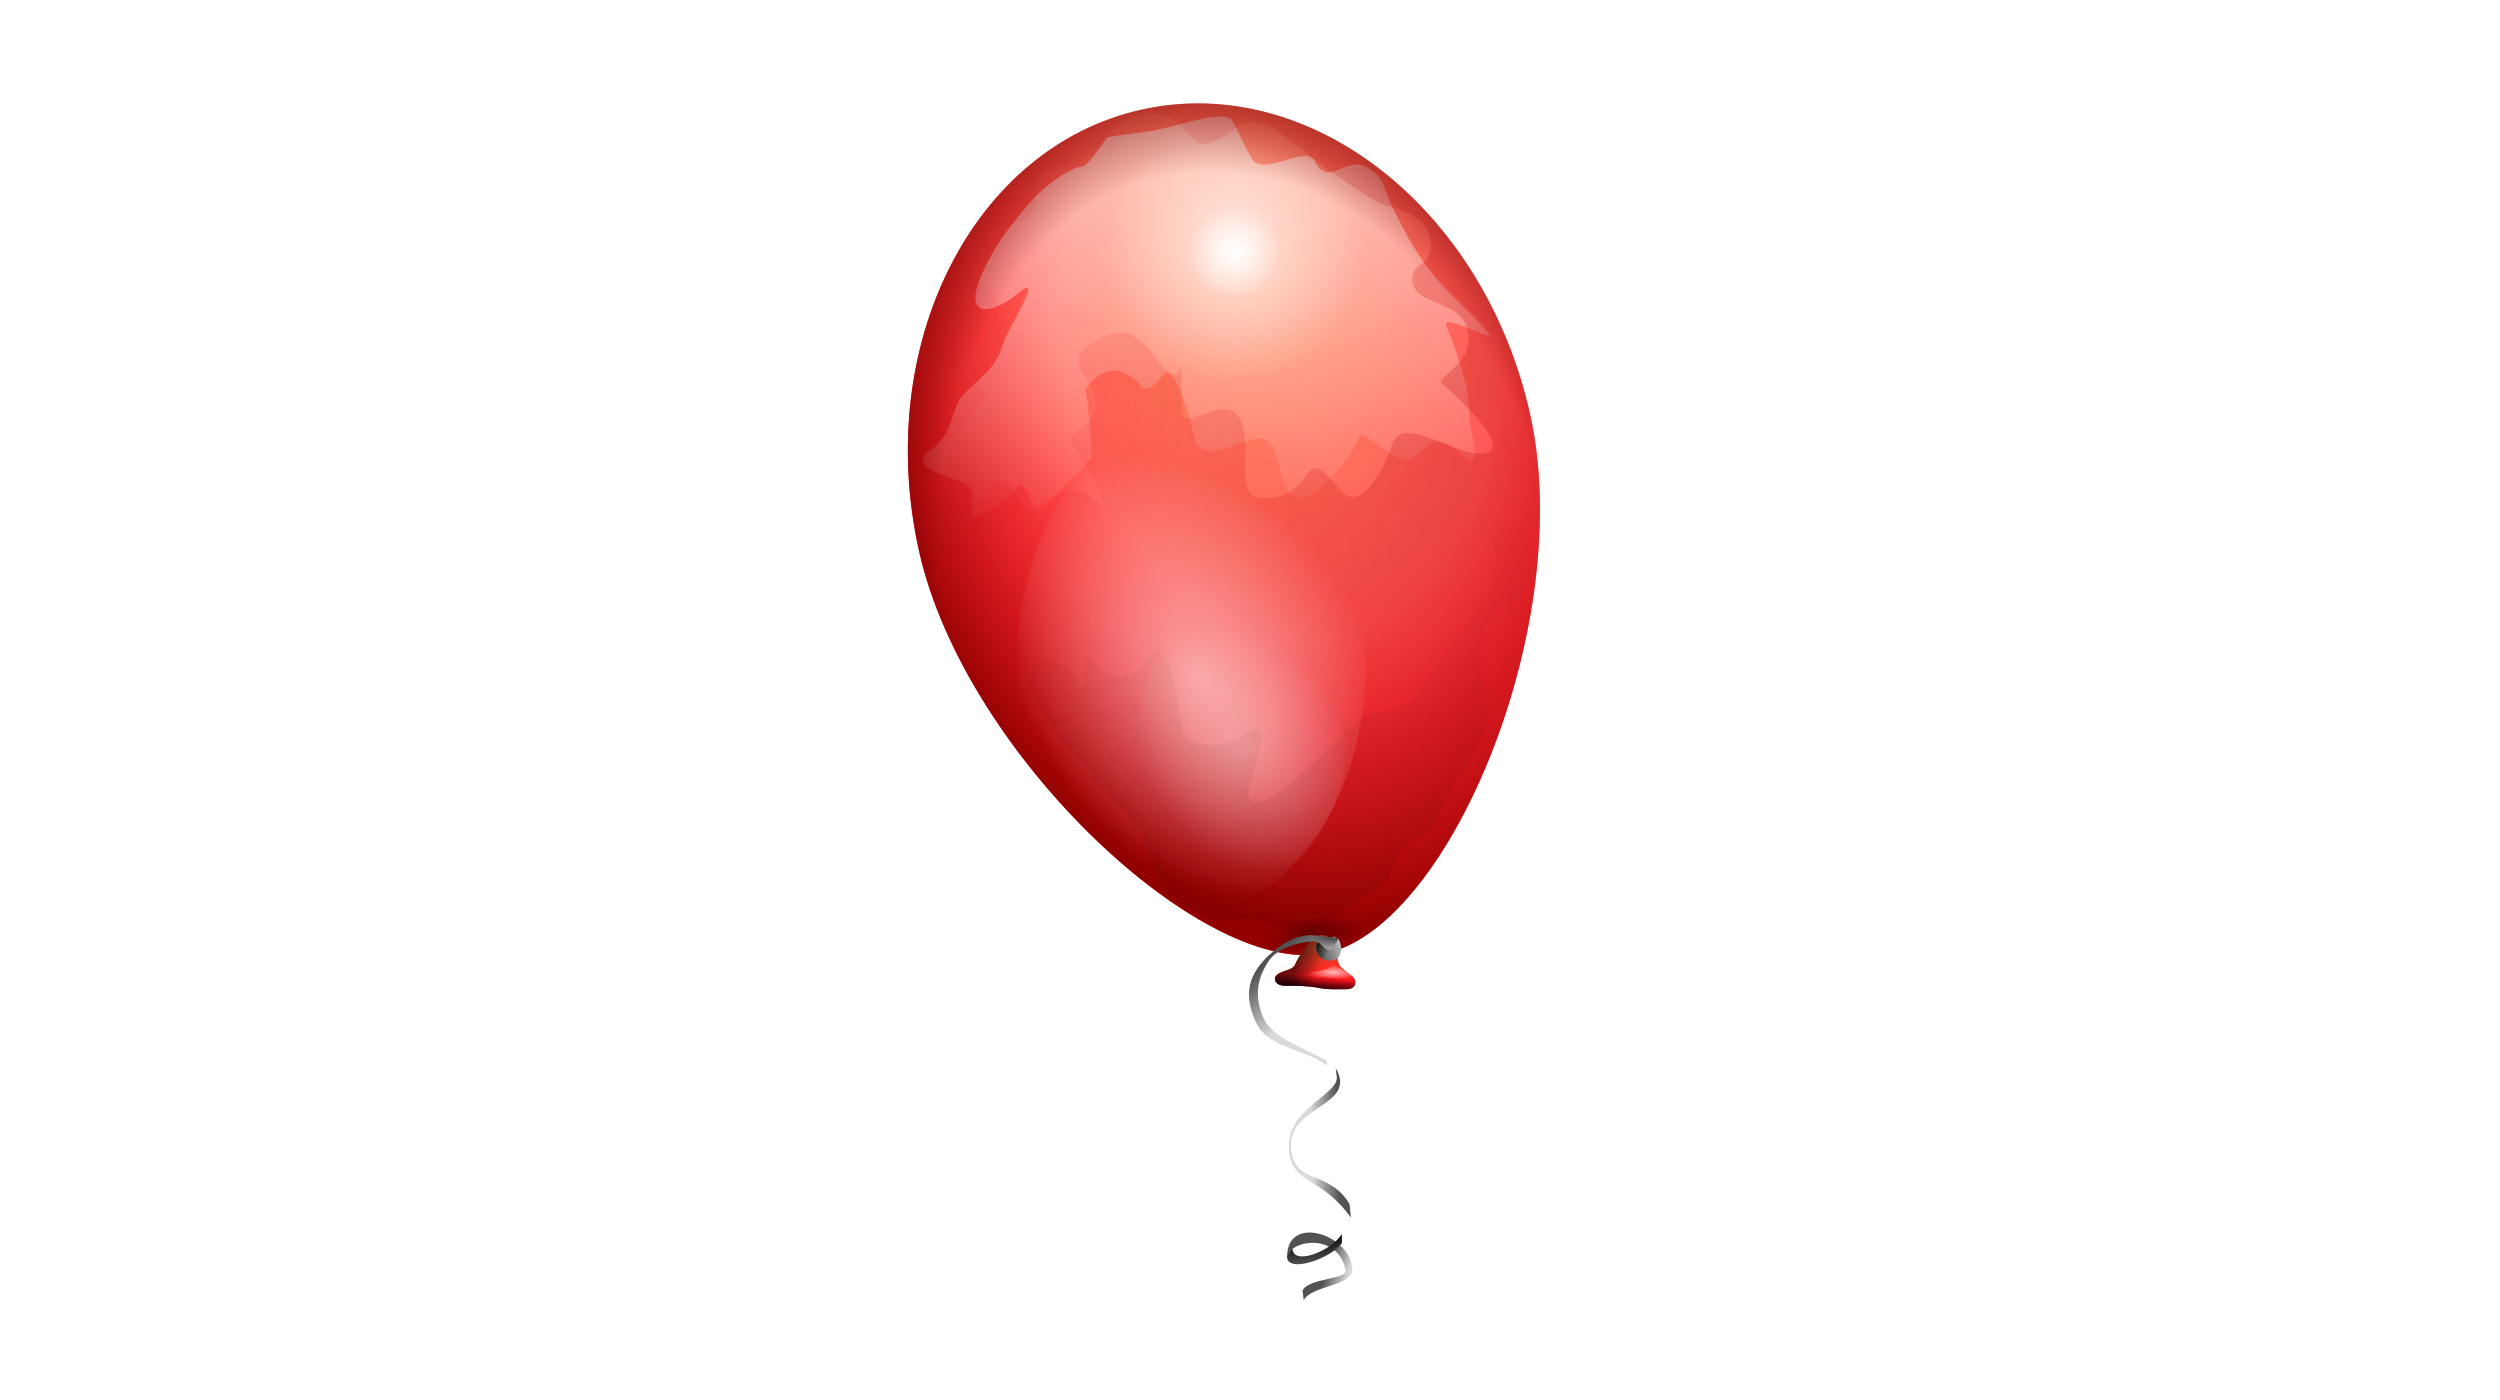
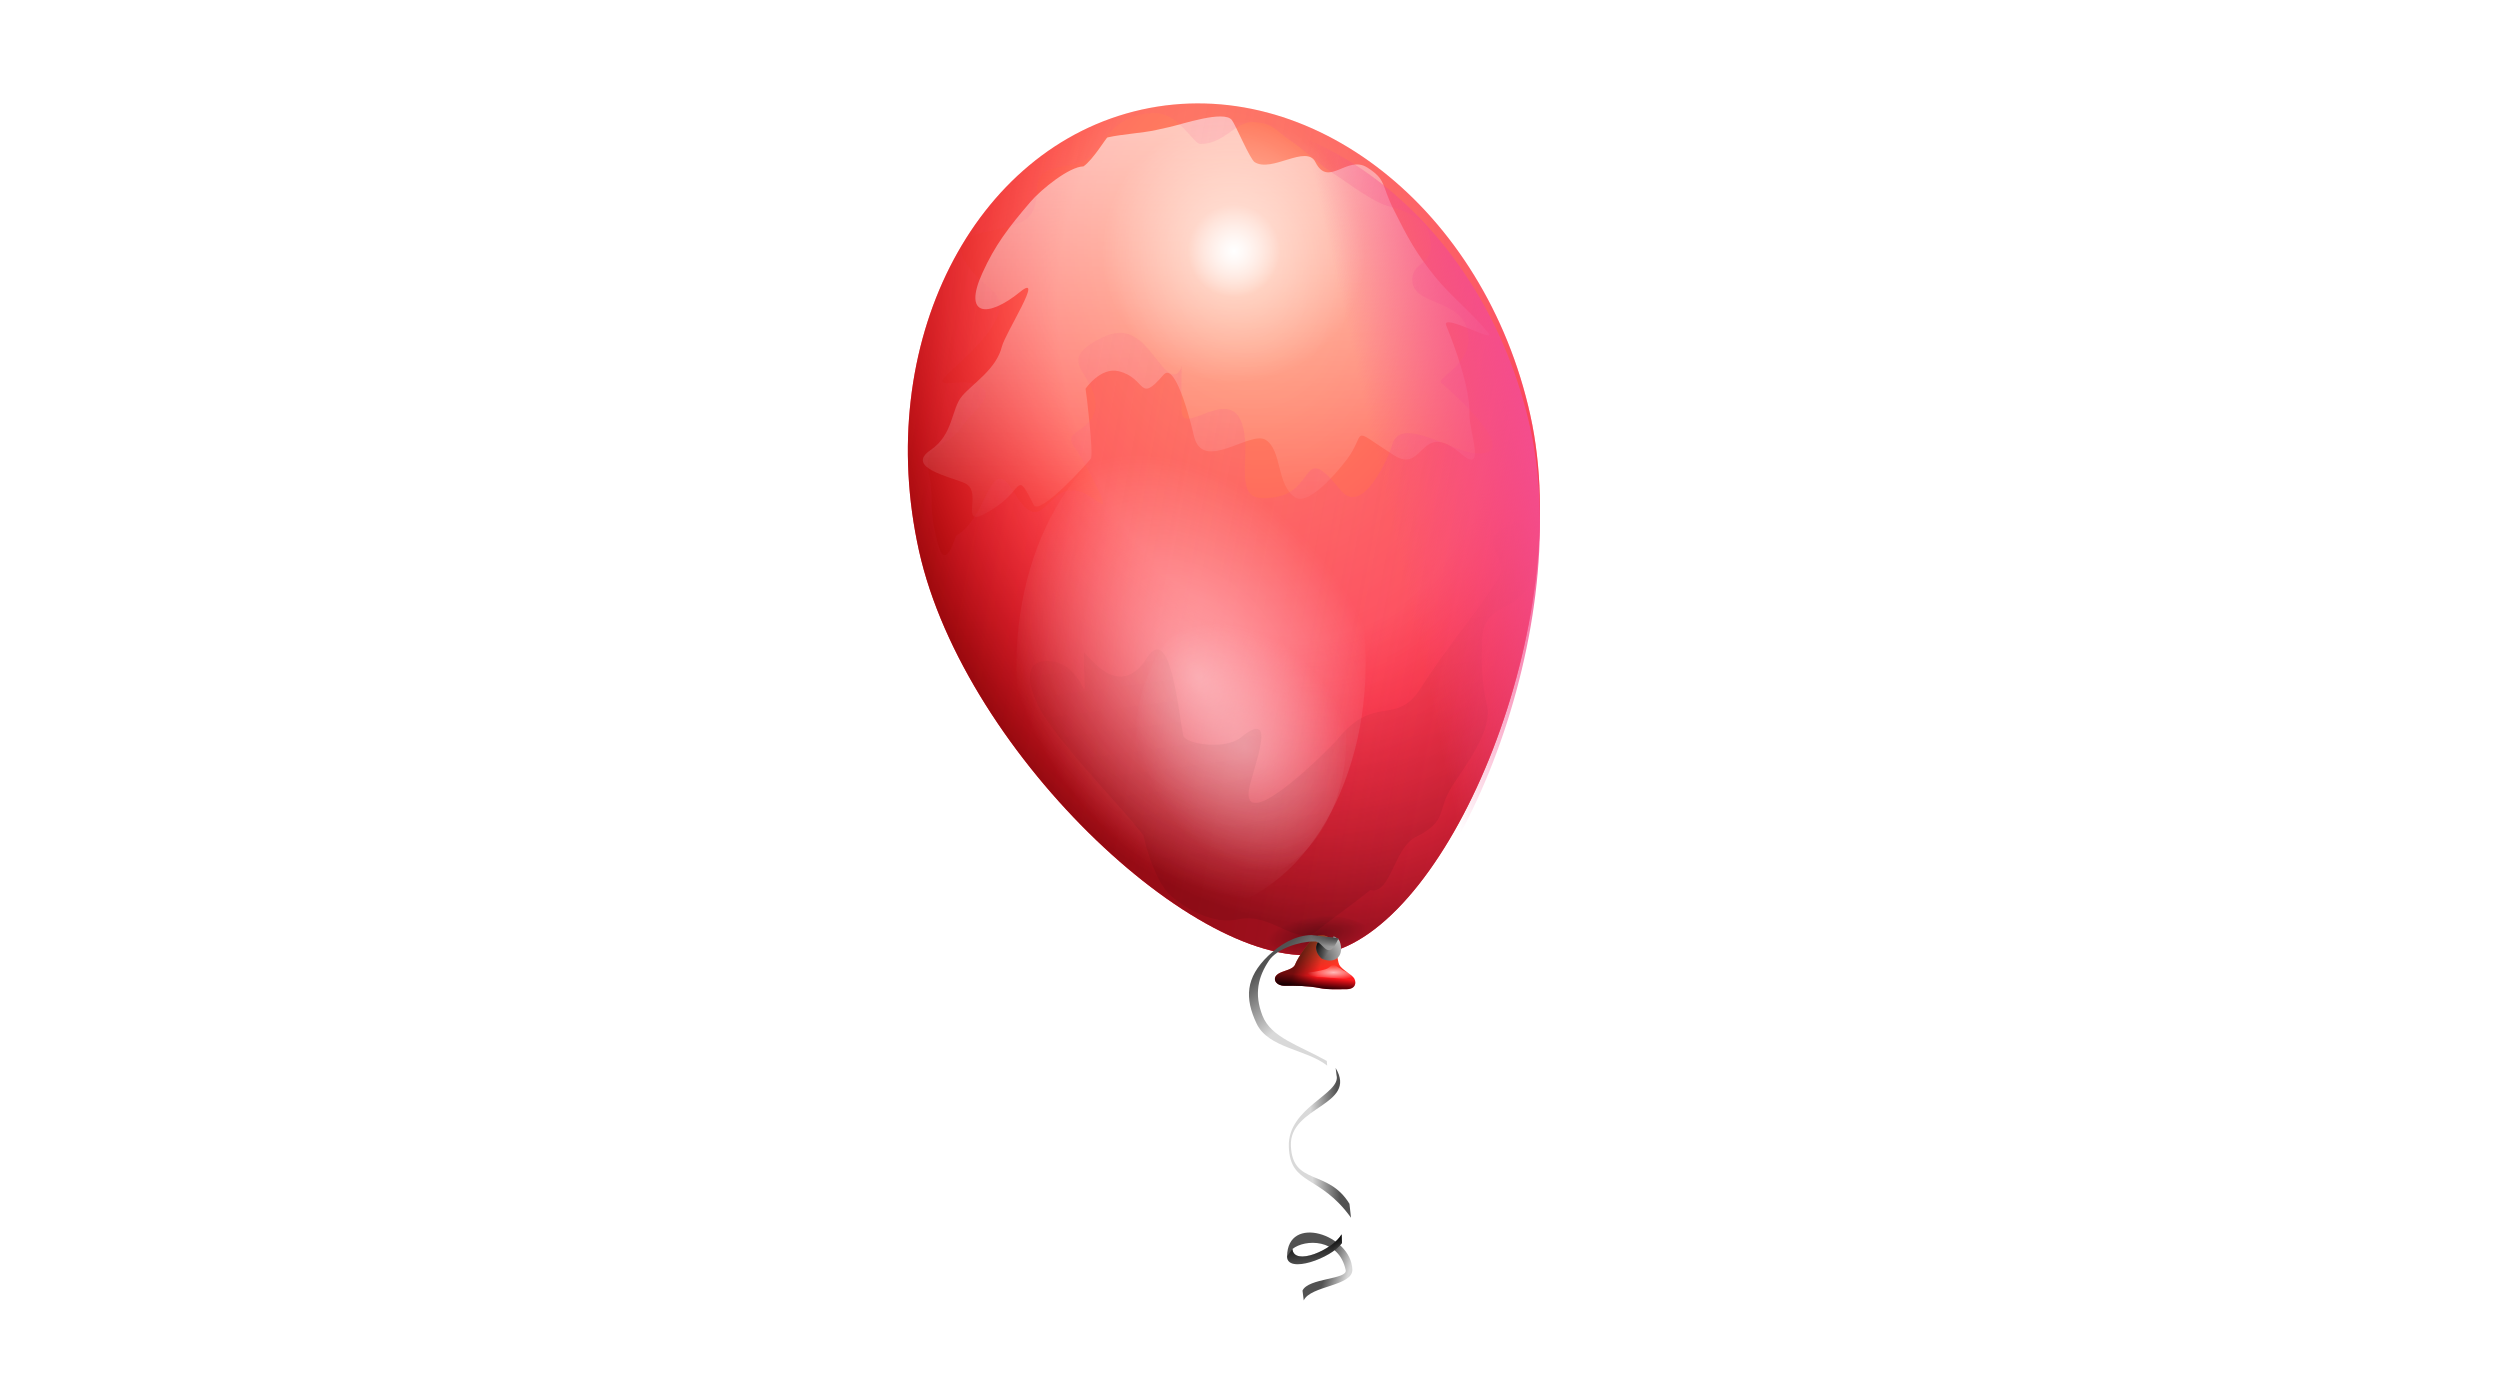
- <svg xmlns="http://www.w3.org/2000/svg" version="1.1" id="Layer_1" viewBox="0 0 768 430" enable-background="new 0 0 768 430" xml:space="preserve">
+ <svg xmlns="http://www.w3.org/2000/svg" version="1.1" id="Layer_1" x="0px" y="0px" width="768px" height="430px" viewBox="0 0 768 430" enable-background="new 0 0 768 430" xml:space="preserve">
  <g>
    <g>
-       <radialGradient id="path1291_1_" cx="570.166" cy="171.679" r="117.056" gradientTransform="matrix(0.9683 -0.215 -0.2965 -1.3353 -120.7681 432.5625)" gradientUnits="userSpaceOnUse">
+       <radialGradient id="path1291_1_" cx="588.67" cy="323.129" r="117.056" gradientTransform="matrix(0.9683 -0.215 0.2965 1.3353 -285.395 -224.1766)" gradientUnits="userSpaceOnUse">
        <stop offset="0" style="stop-color:#FF6F34" />
        <stop offset="1" style="stop-color:#FF0016" />
      </radialGradient>
-       <path id="path1291" opacity="0.75" fill="url(#path1291_1_)" enable-background="new    " d="M470.093,127.463    c14.055,63.288-24.077,155.729-61.85,165.152c-36.785,9.206-111.884-60.163-125.938-123.451S298.91,45.171,350.742,33.662    c51.832-11.51,105.301,30.513,119.354,93.802H470.093z" />
-       <radialGradient id="path2063_1_" cx="575.907" cy="151.704" r="131.995" gradientTransform="matrix(0.9683 -0.215 -0.2965 -1.3353 -120.7681 432.5625)" gradientUnits="userSpaceOnUse">
+       <path id="path1291" opacity="0.75" fill="url(#path1291_1_)" enable-background="new    " d="M470.093,127.463    c14.056,63.288-24.077,155.729-61.85,165.152c-36.785,9.206-111.884-60.163-125.938-123.451    c-14.054-63.288,16.605-123.993,68.437-135.502c51.832-11.51,105.301,30.513,119.354,93.802L470.093,127.463L470.093,127.463z" />
+       <radialGradient id="path2063_1_" cx="594.411" cy="343.104" r="131.995" gradientTransform="matrix(0.9683 -0.215 0.2965 1.3353 -285.395 -224.1766)" gradientUnits="userSpaceOnUse">
        <stop offset="0" style="stop-color:#5F0000;stop-opacity:0" />
        <stop offset="0.5" style="stop-color:#FF0000;stop-opacity:0" />
        <stop offset="1" style="stop-color:#860000" />
      </radialGradient>
-       <path id="path2063" fill="url(#path2063_1_)" d="M470.093,127.463c14.055,63.288-24.077,155.729-61.85,165.152    c-36.785,9.206-111.884-60.163-125.938-123.451S298.91,45.171,350.742,33.662c51.832-11.51,105.301,30.513,119.354,93.802H470.093    z" />
+       <path id="path2063" fill="url(#path2063_1_)" d="M470.093,127.463c14.056,63.288-24.077,155.729-61.85,165.152    c-36.785,9.206-111.884-60.163-125.938-123.451c-14.054-63.288,16.605-123.993,68.437-135.502    c51.832-11.51,105.301,30.513,119.354,93.802L470.093,127.463L470.093,127.463z" />
    </g>
-     <linearGradient id="path2075_1_" gradientUnits="userSpaceOnUse" x1="1.762" y1="430.731" x2="1.763" y2="430.357" gradientTransform="matrix(491.1593 0 0 -347.1483 -495 149563.25)">
+     <linearGradient id="path2075_1_" gradientUnits="userSpaceOnUse" x1="2.335" y1="0.006" x2="2.336" y2="0.38" gradientTransform="matrix(491.1593 0 0 347.1483 -777.0797 33.9062)">
      <stop offset="0" style="stop-color:#FFFFFF" />
      <stop offset="1" style="stop-color:#FFFFFF;stop-opacity:0" />
    </linearGradient>
-     <path id="path2075" opacity="0.6" fill="url(#path2075_1_)" enable-background="new    " d="M332.833,51.12   c-4.308,0.044-12.94,7.003-16.255,10.869c-6.815,7.949-10.927,13.342-14.828,21.961c-5.988,13.232,1.621,13.85,11.64,5.712   c7.654-6.217-4.557,12.616-5.604,16.8c-1.748,6.989-8.846,11.251-12.191,15.153c-3.49,4.07-2.568,11.77-9.776,16.69   c-7.866,5.37,6.469,8.262,10.541,10.105c6.506,2.945-3.813,16.489,9.882,7.139c8.076-5.513,5.943-11.179,11.311-0.438   c1.771,3.542,16.864-13.158,17.573-14.273c0.829-1.303-1.366-20.162-1.645-21.414c-0.006-0.025,4.628-6.777,10.214-5.379   c8.664,2.167,5.932,10.191,13.727,1.1c3.96-4.619,9.151,17.859,9.332,18.67c2.583,11.634,17.288-1.725,22.073,1.321   c5.109,3.253,3.219,13.931,9.111,17.683c4.648,2.958,15.336-10.76,16.804-13.065c4.804-7.547,0.244-8.332,13.507,0.111   c9.342,5.947,7.94-11.33,20.646-0.436c7.732,6.63,2.399-7.114,2.528-11.97c0.216-8.193-4.232-20.266-7.135-27.455   c-1.642-4.068,15.725,5.713,12.958,2.308c-5.045-6.211-11.585-11.391-16.25-17.134c-6.044-7.44-8.648-12.359-12.955-20.977   c-3.721-7.446-2.106-8.979-8.015-12.74c-6.237-3.971-11.923,6.353-15.923-1.649c-2.781-5.566-13.419,3.339-18.668-0.003   c-1.479-0.941-5.903-11.575-7.026-12.959c-2.474-3.046-15.075,1.273-19.219,2.193l-3.953,0.878   c-4.534,1.007-10.139,1.214-15.045,2.304C339.835,42.305,335.747,49.131,332.833,51.12L332.833,51.12z" />
+     <path id="path2075" opacity="0.6" fill="url(#path2075_1_)" enable-background="new    " d="M332.833,51.12   c-4.308,0.044-12.94,7.003-16.255,10.869c-6.815,7.949-10.927,13.342-14.828,21.961c-5.988,13.232,1.621,13.85,11.64,5.712   c7.654-6.217-4.557,12.616-5.604,16.8c-1.748,6.989-8.846,11.251-12.191,15.153c-3.49,4.07-2.568,11.77-9.776,16.69   c-7.866,5.37,6.469,8.262,10.541,10.105c6.506,2.945-3.813,16.489,9.882,7.139c8.076-5.513,5.943-11.179,11.311-0.438   c1.771,3.542,16.864-13.158,17.573-14.273c0.829-1.303-1.366-20.162-1.645-21.414c-0.006-0.025,4.628-6.777,10.214-5.379   c8.664,2.167,5.932,10.191,13.727,1.1c3.96-4.619,9.151,17.859,9.332,18.67c2.583,11.634,17.288-1.725,22.073,1.321   c5.108,3.253,3.219,13.931,9.11,17.683c4.648,2.958,15.336-10.76,16.805-13.065c4.804-7.547,0.244-8.332,13.507,0.111   c9.342,5.947,7.939-11.33,20.646-0.437c7.732,6.63,2.399-7.114,2.528-11.97c0.216-8.193-4.231-20.266-7.135-27.455   c-1.643-4.068,15.725,5.713,12.958,2.308c-5.045-6.211-11.585-11.391-16.25-17.134c-6.044-7.44-8.648-12.359-12.955-20.977   c-3.721-7.446-2.106-8.979-8.016-12.74c-6.236-3.971-11.922,6.353-15.922-1.649c-2.781-5.566-13.42,3.339-18.668-0.003   c-1.479-0.941-5.904-11.575-7.026-12.959c-2.474-3.046-15.075,1.273-19.219,2.193l-3.953,0.878   c-4.534,1.007-10.139,1.214-15.045,2.304C339.835,42.305,335.747,49.131,332.833,51.12L332.833,51.12z" />
    <g>
-       <radialGradient id="path2085_1_" cx="710.008" cy="68.309" r="33.41" gradientTransform="matrix(0.4142 -0.092 -0.092 -0.4142 91.2883 170.7417)" gradientUnits="userSpaceOnUse">
+       <radialGradient id="path2085_1_" cx="752.582" cy="569.552" r="33.372" gradientTransform="matrix(0.4142 -0.092 0.092 0.4142 14.975 -89.5251)" gradientUnits="userSpaceOnUse">
        <stop offset="0" style="stop-color:#FFFFFF" />
        <stop offset="1" style="stop-color:#FFFFFF;stop-opacity:0" />
      </radialGradient>
-       <path id="path2085" fill="url(#path2085_1_)" d="M392.9,74.08c1.696,7.642-3.123,15.213-10.765,16.91    c-7.642,1.697-15.213-3.122-16.91-10.765c-1.697-7.642,3.122-15.213,10.764-16.91C383.632,61.618,391.203,66.438,392.9,74.08z" />
-       <radialGradient id="path2095_1_" cx="546.297" cy="132.591" r="33.411" gradientTransform="matrix(1.1833 -0.2628 -0.2628 -1.1833 -232.5298 377.5986)" gradientUnits="userSpaceOnUse">
+       <path id="path2085" fill="url(#path2085_1_)" d="M392.9,74.08c1.695,7.642-3.123,15.213-10.766,16.91    c-7.642,1.697-15.213-3.122-16.91-10.765c-1.697-7.642,3.122-15.213,10.764-16.91C383.632,61.618,391.203,66.438,392.9,74.08z" />
+       <radialGradient id="path2095_1_" cx="561.525" cy="370.492" r="33.411" gradientTransform="matrix(1.1833 -0.2628 0.2628 1.1833 -382.7563 -213.6806)" gradientUnits="userSpaceOnUse">
        <stop offset="0" style="stop-color:#FFFFFF" />
        <stop offset="1" style="stop-color:#FFFFFF;stop-opacity:0" />
      </radialGradient>
-       <path id="path2095" opacity="0.6" fill="url(#path2095_1_)" enable-background="new    " d="M418.598,68.375    c4.85,21.835-8.921,43.466-30.756,48.314s-43.466-8.921-48.315-30.756c-4.849-21.834,8.922-43.466,30.756-48.314    C392.118,32.77,413.749,46.54,418.598,68.375z" />
-       <linearGradient id="path2125_1_" gradientUnits="userSpaceOnUse" x1="0.961" y1="430.884" x2="2.05" y2="430.608" gradientTransform="matrix(548.0089 0 0 -738.4507 -565 318204)">
-         <stop offset="0" style="stop-color:#5F0000;stop-opacity:0" />
-         <stop offset="0.5" style="stop-color:#FF0000;stop-opacity:0" />
-         <stop offset="1" style="stop-color:#860000" />
+       <path id="path2095" opacity="0.6" fill="url(#path2095_1_)" enable-background="new    " d="M418.598,68.375    c4.851,21.835-8.921,43.466-30.756,48.314s-43.466-8.921-48.315-30.756c-4.849-21.834,8.922-43.466,30.756-48.314    C392.118,32.77,413.749,46.54,418.598,68.375z" />
+       <linearGradient id="path2125_1_" gradientUnits="userSpaceOnUse" x1="1.527" y1="-0.273" x2="2.616" y2="0.002" gradientTransform="matrix(548.0089 0 0 738.4507 -875.5045 218.9688)">
+         <stop offset="0" style="stop-color:#F44D8D;stop-opacity:0" />
+         <stop offset="0.5" style="stop-color:#F44D8D;stop-opacity:0" />
+         <stop offset="1" style="stop-color:#F44D8D" />
      </linearGradient>
-       <path id="path2125" opacity="0.4" fill="url(#path2125_1_)" enable-background="new    " d="M350.738,33.665    c-51.832,11.509-82.494,72.207-68.44,135.495c14.054,63.289,89.16,132.661,125.945,123.455    c37.774-9.425,75.907-101.871,61.854-165.159S402.57,22.155,350.738,33.665L350.738,33.665z M348.88,35.563    c1.843-0.569,3.913-0.861,6.254-0.799c6.863,0.182,11.575,9.396,13.498,9.446c7.257,0.192,10.886-6.845,16.149-6.706    c6.584,0.174,7.508,3.09,11.638,5.719c3.835,2.441,8.606,7.168,13.727,10.428c4.195,2.67,11.593,8.505,16.691,9.781    c4.787,1.198,11.234,3.899,12.296,8.681c2.244,10.105-5.12,7.574-5.279,13.616c-0.22,8.301,14.768,5.768,17.023,15.923    c2.331,10.5-10.92,14.644-7.803,16.252c0.062,0.033,25.584,21.803,10.983,21.417c-8.174-0.217-24.019-12.227-26.47-2.426    c-0.891,3.562-9.164,21.762-15.598,13.844c-13.774-16.959-6.07,2.778-24.377,2.293c-6.03-0.16-5.228-6.75-5.052-13.398    c0.734-27.743-19.351-4.065-19.546-13.287c-0.588-27.825,2.331-3.595-6.253-14.164c-5.171-6.367-9.076-13.031-18.449-8.347    c-14.451,7.223-2.27,10.445-1.755,20.093c0.479,8.971-11.25,7.695-6.263,13.834c1.674,2.062,10.943,18.848,7.907,16.916    c-1.207-0.769-2.425-1.543-3.632-2.313c-13.021-8.289-13.125,15.46-23.055-1.096c-7.72-12.872-7.442,7.39-17.796,13.288    c-3.96,11.875-5.447,3.462-6.803-2.641c-1.225-5.515-0.175-10.137-1.534-16.255c-2.216-9.98,5.588-7.453,10.209-14.711    c2.688-4.224,12.848-10.789,3.301-13.177c-5.014-1.254-13.292,2.315-7.032-3.623c4.025-3.817,21.175-17.855,13.185-24.707    c-4.5-3.858-17.597-14.764-2.968-18.012c13.057-2.9,16.296-3.208,16.583-14.05c0.234-8.83,13.494-3.86,18.236-11.31    C339.833,41.464,343.352,37.269,348.88,35.563L348.88,35.563z" />
-       <radialGradient id="path2099_1_" cx="758.265" cy="7.503" r="62.168" gradientTransform="matrix(0.7016 -0.4618 -0.6546 -0.9945 -158.9604 565.7539)" gradientUnits="userSpaceOnUse">
+       <path id="path2125" opacity="0.4" fill="url(#path2125_1_)" enable-background="new    " d="M350.738,33.665    c-51.832,11.509-82.494,72.207-68.44,135.495c14.054,63.289,89.16,132.661,125.945,123.455    c37.773-9.426,75.907-101.871,61.854-165.159C456.044,64.168,402.57,22.155,350.738,33.665L350.738,33.665z M348.88,35.563    c1.843-0.569,3.913-0.861,6.254-0.799c6.863,0.182,11.575,9.396,13.498,9.446c7.257,0.192,10.886-6.845,16.149-6.706    c6.584,0.174,7.508,3.09,11.638,5.719c3.835,2.441,8.606,7.168,13.728,10.428c4.194,2.67,11.593,8.505,16.69,9.781    c4.787,1.198,11.234,3.899,12.296,8.681c2.244,10.105-5.12,7.574-5.279,13.616c-0.22,8.301,14.769,5.768,17.023,15.923    c2.331,10.5-10.92,14.644-7.803,16.252c0.062,0.033,25.584,21.803,10.982,21.417c-8.174-0.217-24.019-12.227-26.47-2.426    c-0.891,3.562-9.164,21.762-15.599,13.844c-13.773-16.959-6.069,2.778-24.377,2.293c-6.029-0.16-5.228-6.75-5.051-13.398    c0.734-27.743-19.351-4.065-19.546-13.287c-0.588-27.825,2.331-3.595-6.253-14.164c-5.171-6.367-9.076-13.031-18.449-8.347    c-14.451,7.223-2.27,10.445-1.755,20.093c0.479,8.971-11.25,7.695-6.263,13.834c1.674,2.062,10.943,18.848,7.907,16.916    c-1.207-0.769-2.425-1.543-3.632-2.313c-13.021-8.289-13.125,15.46-23.055-1.096c-7.72-12.872-7.442,7.39-17.796,13.288    c-3.96,11.875-5.447,3.462-6.803-2.641c-1.225-5.515-0.175-10.137-1.534-16.255c-2.216-9.98,5.588-7.453,10.209-14.711    c2.688-4.224,12.848-10.789,3.301-13.177c-5.014-1.254-13.292,2.315-7.032-3.623c4.025-3.817,21.175-17.855,13.185-24.707    c-4.5-3.858-17.597-14.764-2.968-18.012c13.057-2.9,16.296-3.208,16.583-14.05c0.234-8.83,13.494-3.86,18.236-11.31    C339.833,41.464,343.352,37.269,348.88,35.563L348.88,35.563z" />
+       <radialGradient id="path2099_1_" cx="741.388" cy="497.382" r="62.168" gradientTransform="matrix(0.7016 -0.4618 0.6546 0.9945 -477.617 55.8526)" gradientUnits="userSpaceOnUse">
        <stop offset="0" style="stop-color:#FFFFFF" />
        <stop offset="1" style="stop-color:#FFFFFF;stop-opacity:0" />
      </radialGradient>
-       <path id="path2099" opacity="0.53" fill="url(#path2099_1_)" enable-background="new    " d="M414.526,172.077    c12.472,38.067,0.81,83.256-26.047,100.933c-26.856,17.678-58.738,1.148-71.21-36.918c-12.472-38.067-0.81-83.257,26.046-100.934    C370.173,117.481,402.055,134.01,414.526,172.077L414.526,172.077z" />
-       <radialGradient id="path2109_1_" cx="945.62" cy="151.317" r="62.168" gradientTransform="matrix(0.4181 -0.2752 -0.3667 -0.5571 42.5334 574.167)" gradientUnits="userSpaceOnUse">
+       <path id="path2099" opacity="0.53" fill="url(#path2099_1_)" enable-background="new    " d="M414.525,172.077    c12.473,38.067,0.811,83.256-26.047,100.933c-26.855,17.678-58.737,1.148-71.209-36.918    c-12.472-38.067-0.81-83.257,26.046-100.934C370.173,117.481,402.055,134.01,414.525,172.077L414.525,172.077z" />
+       <radialGradient id="path2109_1_" cx="916.959" cy="411.968" r="62.168" gradientTransform="matrix(0.4181 -0.2752 0.3667 0.5571 -152.0402 252.4731)" gradientUnits="userSpaceOnUse">
        <stop offset="0" style="stop-color:#FFFFFF" />
        <stop offset="1" style="stop-color:#FFFFFF;stop-opacity:0" />
      </radialGradient>
-       <path id="path2109" opacity="0.3" fill="url(#path2109_1_)" enable-background="new    " d="M410.188,208.268    c7.907,21.326,1.342,47.154-14.664,57.688c-16.006,10.536-35.391,1.787-43.298-19.539c-7.907-21.325-1.341-47.154,14.665-57.689    S402.282,186.941,410.188,208.268L410.188,208.268z" />
+       <path id="path2109" opacity="0.3" fill="url(#path2109_1_)" enable-background="new    " d="M410.188,208.268    c7.908,21.326,1.342,47.154-14.664,57.688c-16.005,10.536-35.391,1.787-43.297-19.539c-7.907-21.325-1.341-47.154,14.665-57.689    C382.897,178.193,402.282,186.941,410.188,208.268L410.188,208.268z" />
    </g>
-     <linearGradient id="path2158_1_" gradientUnits="userSpaceOnUse" x1="1.759" y1="430.934" x2="1.685" y2="431.392" gradientTransform="matrix(435.3686 0 0 -357.3275 -346.75 154303.25)">
+     <linearGradient id="path2158_1_" gradientUnits="userSpaceOnUse" x1="2.343" y1="-0.204" x2="2.269" y2="-0.663" gradientTransform="matrix(435.3686 0 0 357.3275 -600.9343 391.75)">
      <stop offset="0" style="stop-color:#000000" />
      <stop offset="1" style="stop-color:#000000;stop-opacity:0" />
    </linearGradient>
-     <path id="path2158" opacity="0.1" fill="url(#path2158_1_)" enable-background="new    " d="M351.249,256.637   c-6.498-8.597-21.604-23.628-29.968-35.878c-4.737-6.938-8.242-17.936,0.468-17.705c13.207,0.35,11.681,21.114,11.183-2.483   c-0.032-1.515,10.268,15.92,19.413,1.556c7.261-11.407,9.775,17.6,11.178,23.918c0.546,2.458,12.73,4.51,17.705,0.469   c12.507-10.159,2.457,12.18,2.327,17.083c-0.315,11.929,25.926-14.743,27.18-16.302c11.681-14.517,18.018-3.794,25.783-15.992   c8.152-12.807,17.149-23.168,23.455-33.076c4.997-7.849-8.153-11.065,3.575-16.927c8.88-4.438,7.725,16.146,5.743,19.258   c-4.833,7.592-13.681,5.023-13.979,16.305c-0.187,7.058-0.312,11.806,1.55,20.189c1.663,7.488-7.258,18.942-10.72,24.381   c-4.9,7.697-1.236,10.711-11.185,15.684c-6.823,3.411-7.723,17.822-13.979,16.305c-4.862,3.95-12.829,9.596-16.309,12.422   c-6.507,5.285-13.911-5.711-24.227-3.42c-7.786,1.729-16.24-3.363-20.654-7.147C355.536,271.63,352.435,261.978,351.249,256.637   L351.249,256.637z" />
+     <path id="path2158" opacity="0.1" fill="url(#path2158_1_)" enable-background="new    " d="M351.249,256.637   c-6.498-8.597-21.604-23.628-29.968-35.878c-4.737-6.938-8.242-17.936,0.468-17.705c13.207,0.35,11.681,21.114,11.183-2.483   c-0.032-1.515,10.268,15.92,19.413,1.556c7.261-11.407,9.775,17.6,11.178,23.918c0.546,2.458,12.73,4.51,17.705,0.469   c12.506-10.158,2.457,12.18,2.327,17.084c-0.315,11.928,25.925-14.744,27.179-16.303c11.682-14.517,18.019-3.794,25.783-15.992   c8.152-12.807,17.149-23.168,23.455-33.076c4.997-7.849-8.152-11.065,3.575-16.927c8.88-4.438,7.726,16.146,5.743,19.258   c-4.833,7.592-13.681,5.023-13.979,16.305c-0.187,7.058-0.312,11.806,1.551,20.189c1.663,7.488-7.259,18.942-10.721,24.382   c-4.899,7.696-1.235,10.711-11.185,15.684c-6.823,3.41-7.723,17.822-13.979,16.305c-4.862,3.95-12.83,9.596-16.31,12.422   c-6.507,5.285-13.911-5.711-24.227-3.42c-7.786,1.729-16.24-3.363-20.654-7.146C355.536,271.63,352.435,261.979,351.249,256.637   L351.249,256.637z" />
    <g>
-       <radialGradient id="path2180_1_" cx="552.955" cy="98.434" r="127.402" gradientTransform="matrix(0.9683 -0.215 -0.2965 -1.3353 -120.7681 432.5625)" gradientUnits="userSpaceOnUse">
-         <stop offset="0" style="stop-color:#650000;stop-opacity:0" />
-         <stop offset="0.5" style="stop-color:#7B0000;stop-opacity:0" />
-         <stop offset="0.75" style="stop-color:#760000;stop-opacity:0" />
-         <stop offset="1" style="stop-color:#770000" />
-       </radialGradient>
-       <path id="path2180" fill="url(#path2180_1_)" d="M470.093,127.463c14.055,63.288-24.077,155.729-61.85,165.152    c-36.785,9.206-111.884-60.163-125.938-123.451S298.91,45.171,350.742,33.662c51.832-11.51,105.301,30.513,119.354,93.802H470.093    z" />
-       <radialGradient id="path2171_1_" cx="377.183" cy="126.428" r="11.642" gradientTransform="matrix(1.3309 -0.2056 -0.1026 -0.4716 -84.4707 424.3262)" gradientUnits="userSpaceOnUse">
+       <linearGradient id="path2180_1_" gradientUnits="userSpaceOnUse" x1="471.897" y1="384.664" x2="665.838" y2="384.664" gradientTransform="matrix(0.9683 -0.215 0.2965 1.3353 -285.395 -224.1766)">
+         <stop offset="0" style="stop-color:#F44D8D;stop-opacity:0" />
+         <stop offset="0.5" style="stop-color:#F44D8D;stop-opacity:0" />
+         <stop offset="0.75" style="stop-color:#F44D8D;stop-opacity:0" />
+         <stop offset="1" style="stop-color:#F44D8D" />
+       </linearGradient>
+       <path id="path2180" fill="url(#path2180_1_)" d="M470.091,131.477c14.056,63.288-24.077,155.729-61.85,165.153    c-36.785,9.205-111.884-60.164-125.938-123.452C268.249,109.89,298.908,49.185,350.74,37.676    c51.832-11.51,105.301,30.513,119.354,93.802L470.091,131.477L470.091,131.477z" />
+       <radialGradient id="path2171_1_" cx="391.245" cy="483.88" r="11.633" gradientTransform="matrix(1.3309 -0.2056 0.1026 0.4716 -165.8055 139.4052)" gradientUnits="userSpaceOnUse">
        <stop offset="0" style="stop-color:#000000" />
        <stop offset="1" style="stop-color:#000000;stop-opacity:0" />
      </radialGradient>
-       <path id="path2171" opacity="0.3" fill="url(#path2171_1_)" enable-background="new    " d="M420.029,284.772    c3.728,3.03-0.182,6.557-8.732,7.877c-8.55,1.321-18.503-0.064-22.229-3.094l0,0c-3.728-3.029,0.182-6.556,8.732-7.877    C406.35,280.358,416.302,281.744,420.029,284.772z" />
+       <path id="path2171" opacity="0.3" fill="url(#path2171_1_)" enable-background="new    " d="M420.029,284.771    c3.728,3.03-0.182,6.558-8.732,7.877c-8.55,1.322-18.503-0.063-22.229-3.094l0,0c-3.729-3.029,0.182-6.556,8.731-7.877    C406.35,280.357,416.302,281.744,420.029,284.771z" />
    </g>
-     <linearGradient id="path1354_1_" gradientUnits="userSpaceOnUse" x1="2.511" y1="438.786" x2="2.468" y2="438.427" gradientTransform="matrix(69.7404 0 0 -46.9258 231.4375 20877.344)">
+     <linearGradient id="path1354_1_" gradientUnits="userSpaceOnUse" x1="3.533" y1="-6.539" x2="3.491" y2="-6.179" gradientTransform="matrix(69.7404 0 0 46.9258 160.0673 593.7871)">
      <stop offset="0" style="stop-color:#FF6F34" />
      <stop offset="1" style="stop-color:#FF0016" />
    </linearGradient>
-     <path id="path1354" fill="url(#path1354_1_)" d="M404.257,287.778c-2.104,1.292-5.46,6.133-6.443,8.591   c-0.547,1.367-3.222,1.789-4.653,2.506c-2.816,1.408-1.325,3.938,1.432,3.938c3.672,0,7.185,0.005,10.739,0.716   c2.681,0.536,5.469,0.357,8.233,0.357c2.814,0,3.181-1.869,2.506-3.222c-0.615-1.229-3.883-2.753-4.654-4.295   c-0.731-1.464-0.672-6.5-2.506-7.875C408.775,288.394,406.53,286.381,404.257,287.778L404.257,287.778z" />
-     <linearGradient id="path2124_1_" gradientUnits="userSpaceOnUse" x1="2.465" y1="438.419" x2="2.478" y2="438.509" gradientTransform="matrix(69.7404 0 0 -46.9258 231.4375 20877.344)">
+     <path id="path1354" fill="url(#path1354_1_)" d="M404.257,287.777c-2.104,1.293-5.46,6.134-6.442,8.592   c-0.547,1.367-3.223,1.789-4.653,2.506c-2.815,1.408-1.325,3.938,1.432,3.938c3.673,0,7.185,0.005,10.739,0.716   c2.682,0.536,5.469,0.356,8.232,0.356c2.814,0,3.182-1.869,2.507-3.222c-0.615-1.229-3.884-2.753-4.654-4.295   c-0.731-1.464-0.672-6.5-2.506-7.875C408.775,288.395,406.529,286.381,404.257,287.777L404.257,287.777z" />
+     <linearGradient id="path2124_1_" gradientUnits="userSpaceOnUse" x1="3.489" y1="-6.172" x2="3.502" y2="-6.262" gradientTransform="matrix(69.7404 0 0 46.9258 160.0673 593.7871)">
      <stop offset="0" style="stop-color:#000000" />
      <stop offset="1" style="stop-color:#000000;stop-opacity:0" />
    </linearGradient>
-     <path id="path2124" fill="url(#path2124_1_)" d="M404.257,287.778c-2.104,1.292-5.46,6.133-6.443,8.591   c-0.547,1.367-3.222,1.789-4.653,2.506c-2.816,1.408-1.325,3.938,1.432,3.938c3.672,0,7.185,0.005,10.739,0.716   c2.681,0.536,5.469,0.357,8.233,0.357c2.814,0,3.181-1.869,2.506-3.222c-0.615-1.229-3.883-2.753-4.654-4.295   c-0.731-1.464-0.672-6.5-2.506-7.875C408.775,288.394,406.53,286.381,404.257,287.778L404.257,287.778z" />
-     <linearGradient id="path2138_1_" gradientUnits="userSpaceOnUse" x1="2.35" y1="438.758" x2="2.467" y2="438.532" gradientTransform="matrix(69.7404 0 0 -46.9258 231.4375 20877.344)">
+     <path id="path2124" fill="url(#path2124_1_)" d="M404.257,287.777c-2.104,1.293-5.46,6.134-6.442,8.592   c-0.547,1.367-3.223,1.789-4.653,2.506c-2.815,1.408-1.325,3.938,1.432,3.938c3.673,0,7.185,0.005,10.739,0.716   c2.682,0.536,5.469,0.356,8.232,0.356c2.814,0,3.182-1.869,2.507-3.222c-0.615-1.229-3.884-2.753-4.654-4.295   c-0.731-1.464-0.672-6.5-2.506-7.875C408.775,288.395,406.529,286.381,404.257,287.777L404.257,287.777z" />
+     <linearGradient id="path2138_1_" gradientUnits="userSpaceOnUse" x1="3.373" y1="-6.509" x2="3.489" y2="-6.285" gradientTransform="matrix(69.7404 0 0 46.9258 160.0673 593.7871)">
      <stop offset="0" style="stop-color:#000000" />
      <stop offset="1" style="stop-color:#000000;stop-opacity:0" />
    </linearGradient>
-     <path id="path2138" opacity="0.468" fill="url(#path2138_1_)" enable-background="new    " d="M404.257,287.778   c-2.104,1.292-5.46,6.133-6.443,8.591c-0.547,1.367-3.222,1.789-4.653,2.506c-2.816,1.408-1.325,3.938,1.432,3.938   c3.672,0,7.185,0.005,10.739,0.716c2.681,0.536,5.469,0.357,8.233,0.357c2.814,0,3.181-1.869,2.506-3.222   c-0.615-1.229-3.883-2.753-4.654-4.295c-0.731-1.464-0.672-6.5-2.506-7.875C408.775,288.394,406.53,286.381,404.257,287.778   L404.257,287.778z" />
-     <linearGradient id="path2142_1_" gradientUnits="userSpaceOnUse" x1="2.396" y1="438.618" x2="2.502" y2="438.598" gradientTransform="matrix(69.7404 0 0 -46.9258 231.4375 20877.344)">
+     <path id="path2138" opacity="0.468" fill="url(#path2138_1_)" enable-background="new    " d="M404.257,287.777   c-2.104,1.293-5.46,6.134-6.442,8.592c-0.547,1.367-3.223,1.789-4.653,2.506c-2.815,1.408-1.325,3.938,1.432,3.938   c3.673,0,7.185,0.005,10.739,0.716c2.682,0.536,5.469,0.356,8.232,0.356c2.814,0,3.182-1.869,2.507-3.222   c-0.615-1.229-3.884-2.753-4.654-4.295c-0.731-1.464-0.672-6.5-2.506-7.875C408.775,288.395,406.529,286.381,404.257,287.777   L404.257,287.777z" />
+     <linearGradient id="path2142_1_" gradientUnits="userSpaceOnUse" x1="3.418" y1="-6.37" x2="3.525" y2="-6.35" gradientTransform="matrix(69.7404 0 0 46.9258 160.0673 593.7871)">
      <stop offset="0" style="stop-color:#000000" />
      <stop offset="1" style="stop-color:#000000;stop-opacity:0" />
    </linearGradient>
-     <path id="path2142" opacity="0.509" fill="url(#path2142_1_)" enable-background="new    " d="M404.257,287.778   c-2.104,1.292-5.46,6.133-6.443,8.591c-0.547,1.367-3.222,1.789-4.653,2.506c-2.816,1.408-1.325,3.938,1.432,3.938   c3.672,0,7.185,0.005,10.739,0.716c2.681,0.536,5.469,0.357,8.233,0.357c2.814,0,3.181-1.869,2.506-3.222   c-0.615-1.229-3.883-2.753-4.654-4.295c-0.731-1.464-0.672-6.5-2.506-7.875C408.775,288.394,406.53,286.381,404.257,287.778   L404.257,287.778z" />
-     <radialGradient id="path2146_1_" cx="254.996" cy="-40.267" r="5.46" gradientTransform="matrix(1.4686 0 0 -0.4253 35.1963 281.6174)" gradientUnits="userSpaceOnUse">
+     <path id="path2142" opacity="0.509" fill="url(#path2142_1_)" enable-background="new    " d="M404.257,287.777   c-2.104,1.293-5.46,6.134-6.442,8.592c-0.547,1.367-3.223,1.789-4.653,2.506c-2.815,1.408-1.325,3.938,1.432,3.938   c3.673,0,7.185,0.005,10.739,0.716c2.682,0.536,5.469,0.356,8.232,0.356c2.814,0,3.182-1.869,2.507-3.222   c-0.615-1.229-3.884-2.753-4.654-4.295c-0.731-1.464-0.672-6.5-2.506-7.875C408.775,288.395,406.529,286.381,404.257,287.777   L404.257,287.777z" />
+     <radialGradient id="path2146_1_" cx="280.349" cy="663.572" r="5.46" gradientTransform="matrix(1.4686 0 0 0.4253 -2.038 16.5255)" gradientUnits="userSpaceOnUse">
      <stop offset="0" style="stop-color:#FFFFFF" />
      <stop offset="1" style="stop-color:#FFFFFF;stop-opacity:0" />
    </radialGradient>
-     <path id="path2146" opacity="0.676" fill="url(#path2146_1_)" enable-background="new    " d="M399.243,298.806   c1.198,0.155,3.992-0.108,5.873-0.545c1.594-0.369,2.558-0.466,3.524-1.362c1.399-1.299,1.362-0.188,3.231,0.671   c1.038,1.109,2.543,0.738,3.595,2.871c1.039,0.964-4.183,0-5.65,0c-1.577,0-2.941-0.272-4.405-0.272   c-1.011,0-3.071-0.372-3.818-0.545C400.43,299.354,401.03,299.137,399.243,298.806L399.243,298.806z" />
-     <radialGradient id="path2161_1_" cx="747.723" cy="7.968" r="3.036" gradientTransform="matrix(0.4687 -0.1716 -0.3438 -0.939 61.0295 427.127)" gradientUnits="userSpaceOnUse">
+     <path id="path2146" opacity="0.676" fill="url(#path2146_1_)" enable-background="new    " d="M399.243,298.806   c1.198,0.155,3.991-0.107,5.873-0.545c1.594-0.369,2.558-0.466,3.524-1.362c1.398-1.299,1.361-0.188,3.23,0.672   c1.038,1.108,2.543,0.737,3.595,2.871c1.039,0.964-4.183,0-5.649,0c-1.578,0-2.941-0.272-4.405-0.272   c-1.011,0-3.071-0.372-3.818-0.545C400.43,299.354,401.029,299.137,399.243,298.806L399.243,298.806z" />
+     <radialGradient id="path2161_1_" cx="760.413" cy="512.08" r="3.036" gradientTransform="matrix(0.4687 -0.1716 0.3438 0.939 -123.711 -59.0268)" gradientUnits="userSpaceOnUse">
      <stop offset="0" style="stop-color:#FFFFFF" />
      <stop offset="1" style="stop-color:#FFFFFF;stop-opacity:0" />
    </radialGradient>
-     <path id="path2161" opacity="0.468" fill="url(#path2161_1_)" enable-background="new    " d="M410.171,290.808   c0.145,1.575-0.377,3.086-1.163,3.373c-0.786,0.288-1.54-0.756-1.684-2.331l0,0c-0.144-1.574,0.377-3.085,1.163-3.373   S410.027,289.232,410.171,290.808z" />
+     <path id="path2161" opacity="0.468" fill="url(#path2161_1_)" enable-background="new    " d="M410.171,290.809   c0.146,1.574-0.377,3.086-1.163,3.373c-0.785,0.287-1.54-0.757-1.684-2.332l0,0c-0.145-1.574,0.377-3.084,1.162-3.373   C409.273,288.189,410.027,289.232,410.171,290.809z" />
  </g>
-   <radialGradient id="path2223_1_" cx="435.859" cy="43.251" r="9.739" gradientTransform="matrix(1.0154 0 0 -0.9849 -37.0156 336.9785)" gradientUnits="userSpaceOnUse">
+   <radialGradient id="path2223_1_" cx="472.306" cy="470.507" r="9.738" gradientTransform="matrix(1.0154 0 0 0.9849 -74.0233 -169.0209)" gradientUnits="userSpaceOnUse">
    <stop offset="0" style="stop-color:#525252" />
    <stop offset="1" style="stop-color:#D9D9D9" />
  </radialGradient>
-   <path id="path2223" fill="url(#path2223_1_)" d="M408.278,291.53c-0.111,0.029-0.222-0.063-0.333-0.095  c2.491,0.519,0.04-0.053,0.419-0.552c-0.102-0.074-0.035,0.034-0.081,0.079l1.422-3.339c0.672,0.433,1.403,0.661,1.8,1.439  c1.651,4.23-1.006,7.37-5.478,5.439c-3.042-2.799-1.901-6.353,2.251-6.645V291.53L408.278,291.53z" />
-   <linearGradient id="path2248_1_" gradientUnits="userSpaceOnUse" x1="2.816" y1="434.205" x2="2.663" y2="434.195" gradientTransform="matrix(53.9373 0 0 -129.8417 259.2812 56729.312)">
+   <path id="path2223" fill="url(#path2223_1_)" d="M408.277,291.529c-0.11,0.029-0.221-0.062-0.332-0.094  c2.49,0.519,0.039-0.054,0.419-0.553c-0.103-0.074-0.035,0.034-0.081,0.079l1.422-3.339c0.672,0.434,1.402,0.661,1.8,1.439  c1.651,4.229-1.006,7.369-5.478,5.438c-3.043-2.799-1.901-6.353,2.25-6.646V291.529L408.277,291.529z" />
+   <linearGradient id="path2248_1_" gradientUnits="userSpaceOnUse" x1="3.993" y1="-3.074" x2="3.84" y2="-3.063" gradientTransform="matrix(53.9373 0 0 129.8417 195.8126 750.457)">
    <stop offset="0" style="stop-color:#525252" />
    <stop offset="1" style="stop-color:#D9D9D9" />
  </linearGradient>
-   <path id="path2248" fill="url(#path2248_1_)" d="M410.306,328.083c6.911,11.553-14.233,11.671-13.748,23.891  c0.489,12.348,11.416,7.013,17.994,17.836l0.481,4.283c-9.63-13.453-18.726-9.799-19.106-21.871s16.163-16.147,14.659-21.906  L410.306,328.083L410.306,328.083z" />
-   <linearGradient id="path2284_1_" gradientUnits="userSpaceOnUse" x1="2.692" y1="439.84" x2="2.808" y2="439.803" gradientTransform="matrix(56.6015 0 0 -58.8539 255.125 26276.156)">
+   <path id="path2248" fill="url(#path2248_1_)" d="M410.307,328.083c6.91,11.553-14.233,11.671-13.748,23.891  c0.488,12.349,11.416,7.014,17.993,17.836l0.481,4.283c-9.631-13.453-18.727-9.799-19.106-21.871  c-0.38-12.071,16.163-16.146,14.659-21.905L410.307,328.083L410.307,328.083z" />
+   <linearGradient id="path2284_1_" gradientUnits="userSpaceOnUse" x1="3.838" y1="-7.948" x2="3.953" y2="-7.911" gradientTransform="matrix(56.6015 0 0 58.8539 190.3242 857.5527)">
    <stop offset="0" style="stop-color:#525252" />
    <stop offset="1" style="stop-color:#D9D9D9" />
  </linearGradient>
-   <path id="path2284" fill="url(#path2284_1_)" d="M412.266,381.846c-3.291,4.713-16.932,9.588-16.878,4.106  c0.128-13.075,19.621-6.69,20.055,4c0.21,5.201-12.866,4.959-14.935,9.536l-0.376-3.008c1.735-3.899,13.871-3.393,13.27-6.282  c-2.058-9.889-12.588-9.574-16.369-6.504c0.455,5.362,12.378,0.284,15.101-4.501L412.266,381.846L412.266,381.846z" />
-   <linearGradient id="path2319_1_" gradientUnits="userSpaceOnUse" x1="2.911" y1="451.516" x2="2.975" y2="451.208" gradientTransform="matrix(47.6305 0 0 -25.9186 264.0938 12082.625)">
+   <path id="path2284" fill="url(#path2284_1_)" d="M412.266,381.846c-3.291,4.713-16.932,9.588-16.877,4.106  c0.127-13.075,19.62-6.69,20.055,4c0.209,5.201-12.866,4.959-14.936,9.536l-0.376-3.008c1.735-3.899,13.871-3.394,13.271-6.282  c-2.059-9.89-12.588-9.574-16.369-6.504c0.455,5.361,12.378,0.283,15.101-4.501L412.266,381.846L412.266,381.846z" />
+   <linearGradient id="path2319_1_" gradientUnits="userSpaceOnUse" x1="4.176" y1="-17.851" x2="4.24" y2="-17.543" gradientTransform="matrix(47.6305 0 0 25.9186 203.7785 842.668)">
    <stop offset="0" style="stop-color:#000000" />
    <stop offset="1" style="stop-color:#000000;stop-opacity:0" />
  </linearGradient>
-   <path id="path2319" fill="url(#path2319_1_)" d="M412.266,381.846c-3.291,4.713-16.932,9.588-16.878,4.106l1.645-2.257  c0.455,5.361,12.378,0.283,15.101-4.501L412.266,381.846L412.266,381.846z" />
-   <linearGradient id="path2323_1_" gradientUnits="userSpaceOnUse" x1="4.132" y1="448.298" x2="4.31" y2="448.178" gradientTransform="matrix(21.7072 0 0 -21.0556 315.1875 9728.281)">
+   <path id="path2319" fill="url(#path2319_1_)" d="M412.266,381.846c-3.291,4.713-16.932,9.588-16.877,4.106l1.645-2.257  c0.455,5.36,12.378,0.282,15.101-4.501L412.266,381.846L412.266,381.846z" />
+   <linearGradient id="path2323_1_" gradientUnits="userSpaceOnUse" x1="6.314" y1="-13.904" x2="6.492" y2="-13.784" gradientTransform="matrix(21.7072 0 0 21.0556 267.8339 581.8457)">
    <stop offset="0" style="stop-color:#000000" />
    <stop offset="1" style="stop-color:#000000;stop-opacity:0" />
  </linearGradient>
-   <path id="path2323" fill="url(#path2323_1_)" d="M408.278,291.53c-0.111,0.029-0.222-0.063-0.333-0.095  c2.491,0.519,0.04-0.053,0.419-0.552c-0.102-0.074-0.035,0.034-0.081,0.079l1.422-3.339c0.672,0.433,1.403,0.661,1.8,1.439  c1.651,4.23-1.006,7.37-5.478,5.439c-3.042-2.799-1.901-6.353,2.251-6.645V291.53L408.278,291.53z" />
-   <linearGradient id="path2246_1_" gradientUnits="userSpaceOnUse" x1="2.49" y1="434.191" x2="2.581" y2="434.04" gradientTransform="matrix(77.65 0 0 -113.151 201 49420.312)">
+   <path id="path2323" fill="url(#path2323_1_)" d="M408.277,291.529c-0.11,0.029-0.221-0.062-0.332-0.094  c2.49,0.519,0.039-0.054,0.419-0.553c-0.103-0.074-0.035,0.034-0.081,0.079l1.422-3.339c0.672,0.434,1.402,0.661,1.8,1.439  c1.651,4.229-1.006,7.369-5.478,5.438c-3.043-2.799-1.901-6.353,2.25-6.646V291.529L408.277,291.529z" />
+   <linearGradient id="path2246_1_" gradientUnits="userSpaceOnUse" x1="3.46" y1="-2.966" x2="3.551" y2="-2.815" gradientTransform="matrix(77.65 0 0 113.151 125.675 626.8047)">
    <stop offset="0" style="stop-color:#525252" />
    <stop offset="1" style="stop-color:#D9D9D9" />
  </linearGradient>
-   <path id="path2246" fill="url(#path2246_1_)" d="M411.195,288.242c-3.455,7.863-4.603,0.512-7.545,0.976  c-4.516-0.009-11.386,2.235-13.816,5.867c-3.332,4.978-4.625,10.229-2.009,16.92c2.633,6.734,11.236,9.111,19.766,13.917l0.11,1.42  c-6.475-5.069-18.091-5.285-21.693-12.937c-3.65-7.755-3.407-14.042,3.602-20.803c3.711-3.452,8.09-6.242,13.286-6.355  L411.195,288.242L411.195,288.242z" />
-   <radialGradient id="path2329_1_" cx="283.773" cy="-152.294" r="5.189" fx="283.773" fy="-152.188" gradientTransform="matrix(1.5804 0 0 -0.6328 -37.5801 191.2197)" gradientUnits="userSpaceOnUse">
+   <path id="path2246" fill="url(#path2246_1_)" d="M411.195,288.242c-3.455,7.863-4.604,0.512-7.545,0.976  c-4.517-0.009-11.387,2.235-13.816,5.867c-3.332,4.979-4.625,10.229-2.009,16.92c2.633,6.734,11.235,9.111,19.766,13.917l0.11,1.42  c-6.475-5.068-18.092-5.285-21.693-12.937c-3.65-7.755-3.407-14.042,3.602-20.804c3.711-3.451,8.091-6.242,13.287-6.354  L411.195,288.242L411.195,288.242z" />
+   <radialGradient id="path2329_1_" cx="307.369" cy="712.377" r="5.189" fx="307.369" fy="712.483" gradientTransform="matrix(1.5804 0 0 0.6328 -74.8703 -163.2007)" gradientUnits="userSpaceOnUse">
    <stop offset="0" style="stop-color:#000000" />
    <stop offset="1" style="stop-color:#000000;stop-opacity:0" />
  </radialGradient>
-   <path id="path2329" opacity="0.639" fill="url(#path2329_1_)" enable-background="new    " d="M411.195,288.242  c-3.455,7.863-4.603,0.512-7.545,0.976c-4.516-0.009-5.951-1.858-0.755-1.972L411.195,288.242L411.195,288.242z" />
+   <path id="path2329" opacity="0.639" fill="url(#path2329_1_)" enable-background="new    " d="M411.195,288.242  c-3.455,7.863-4.604,0.512-7.545,0.976c-4.517-0.009-5.951-1.858-0.756-1.972L411.195,288.242L411.195,288.242z" />
</svg>
